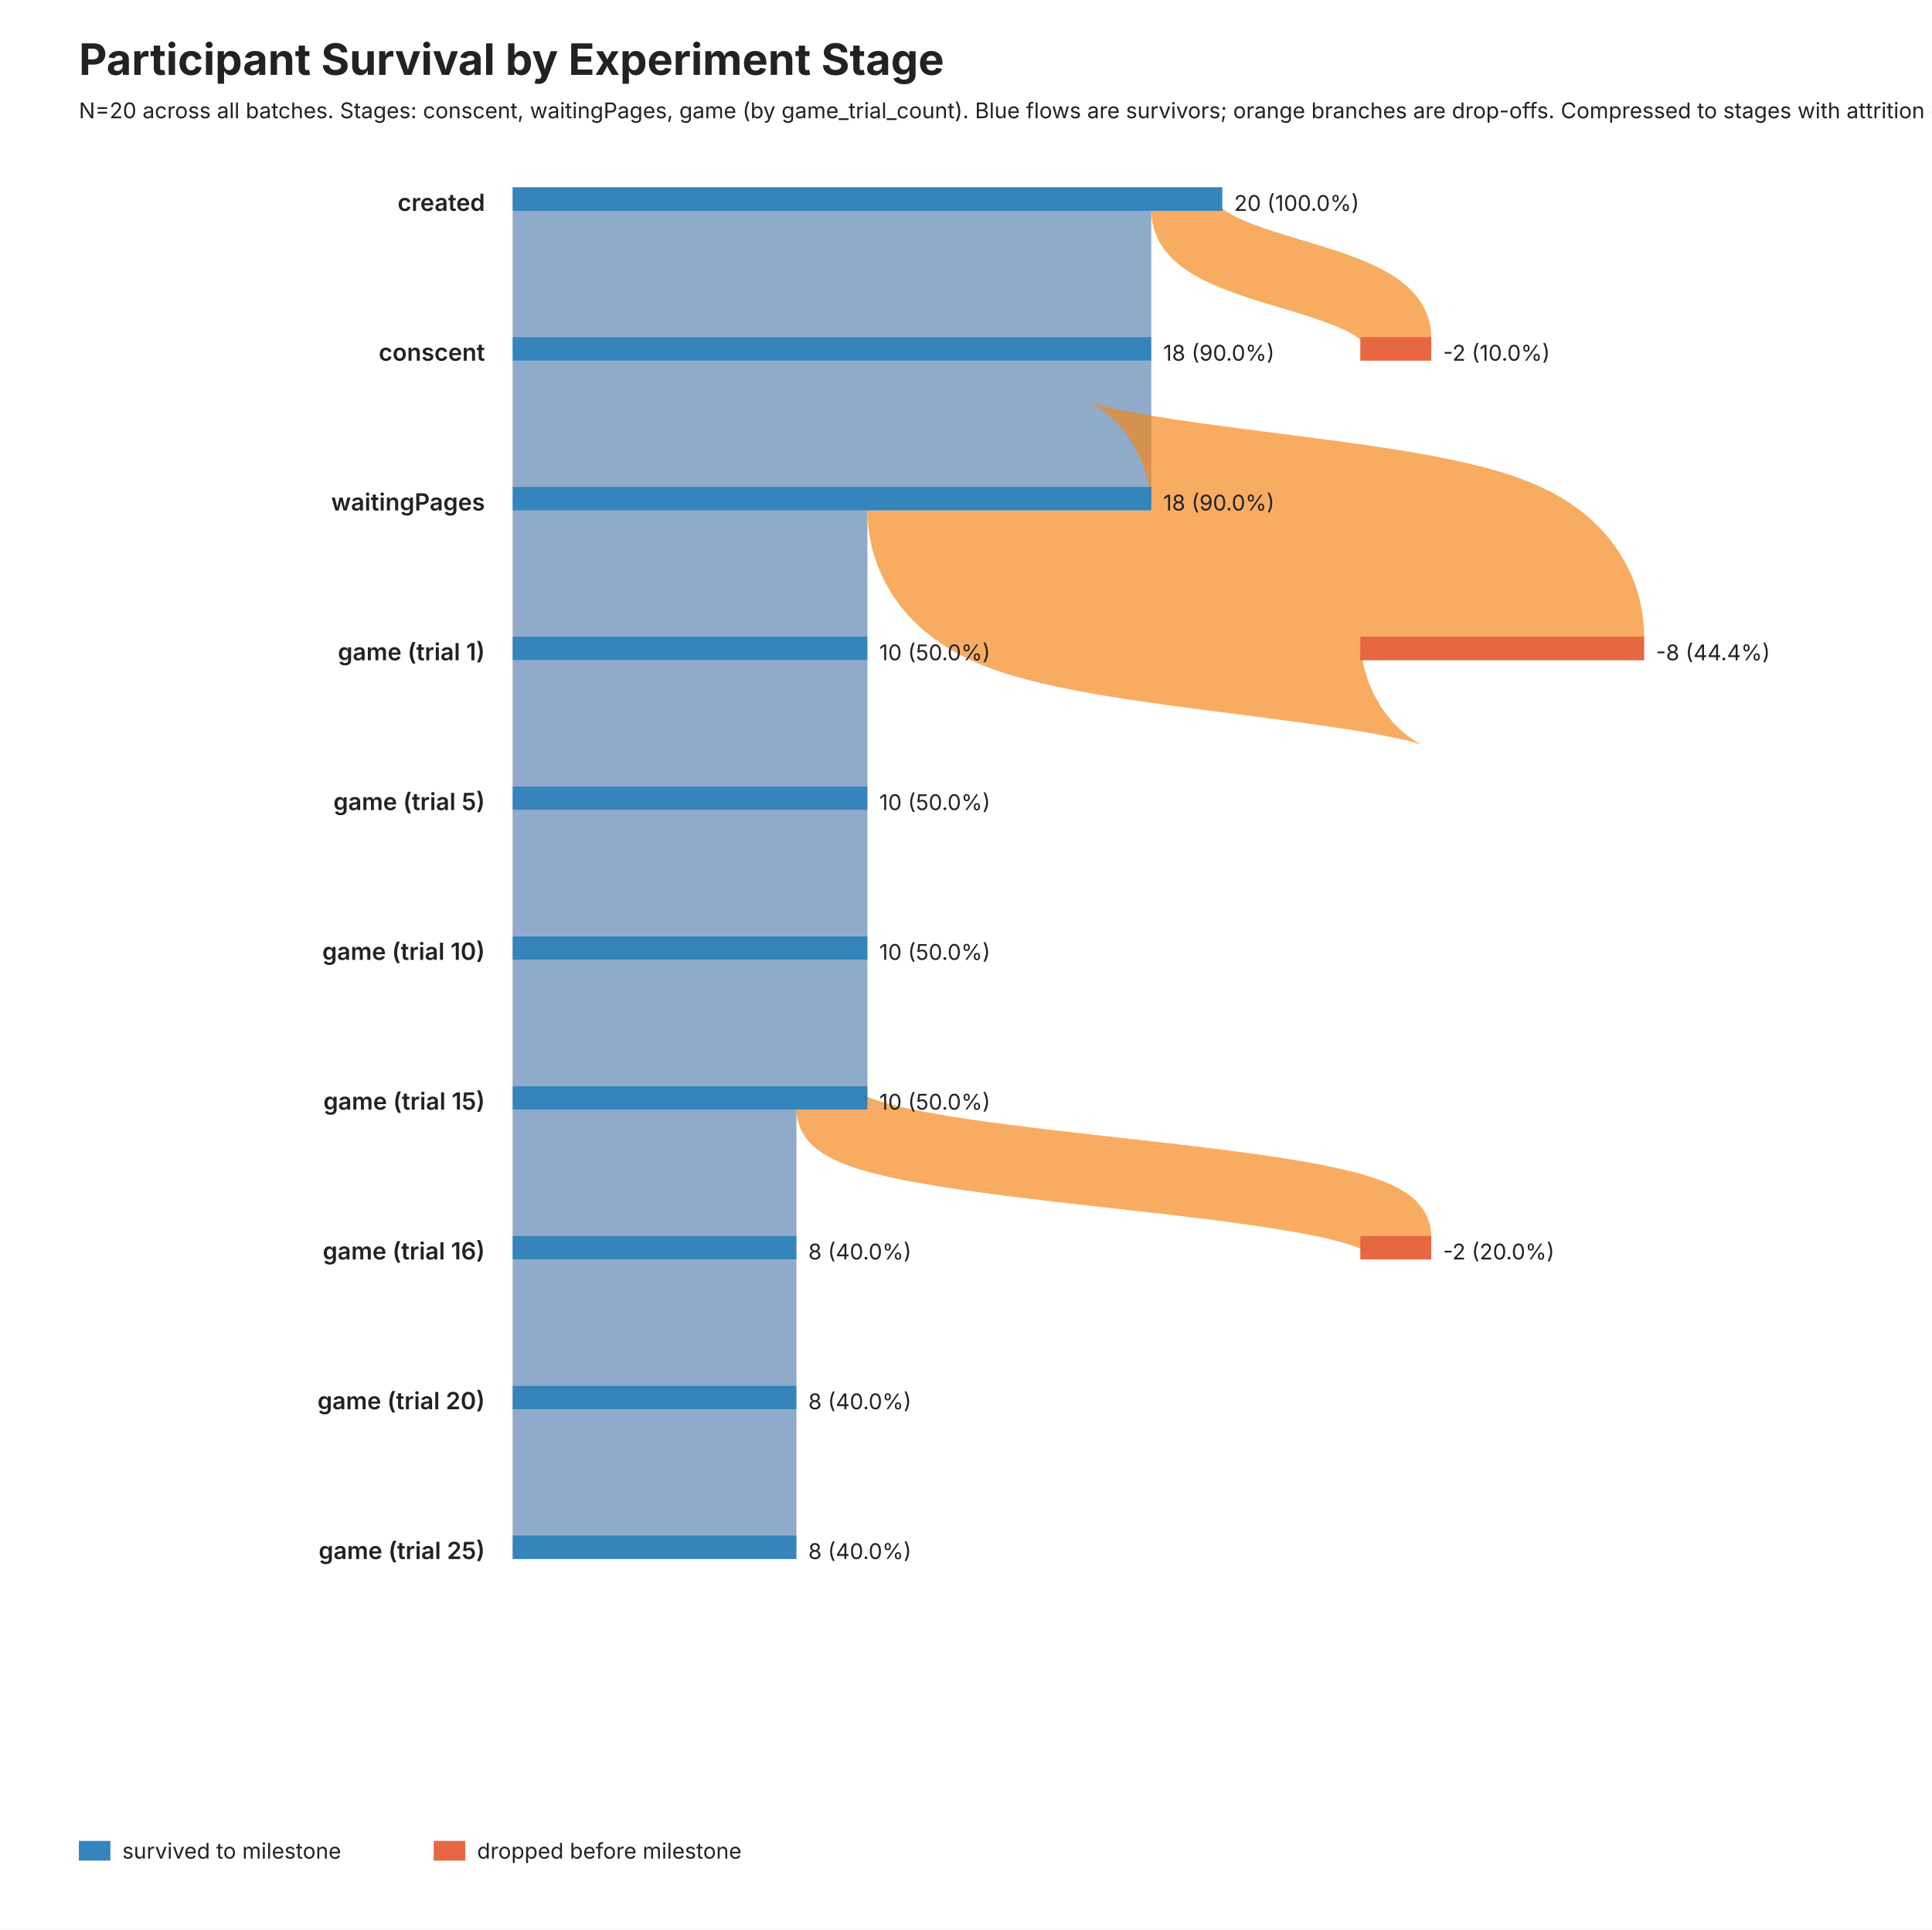
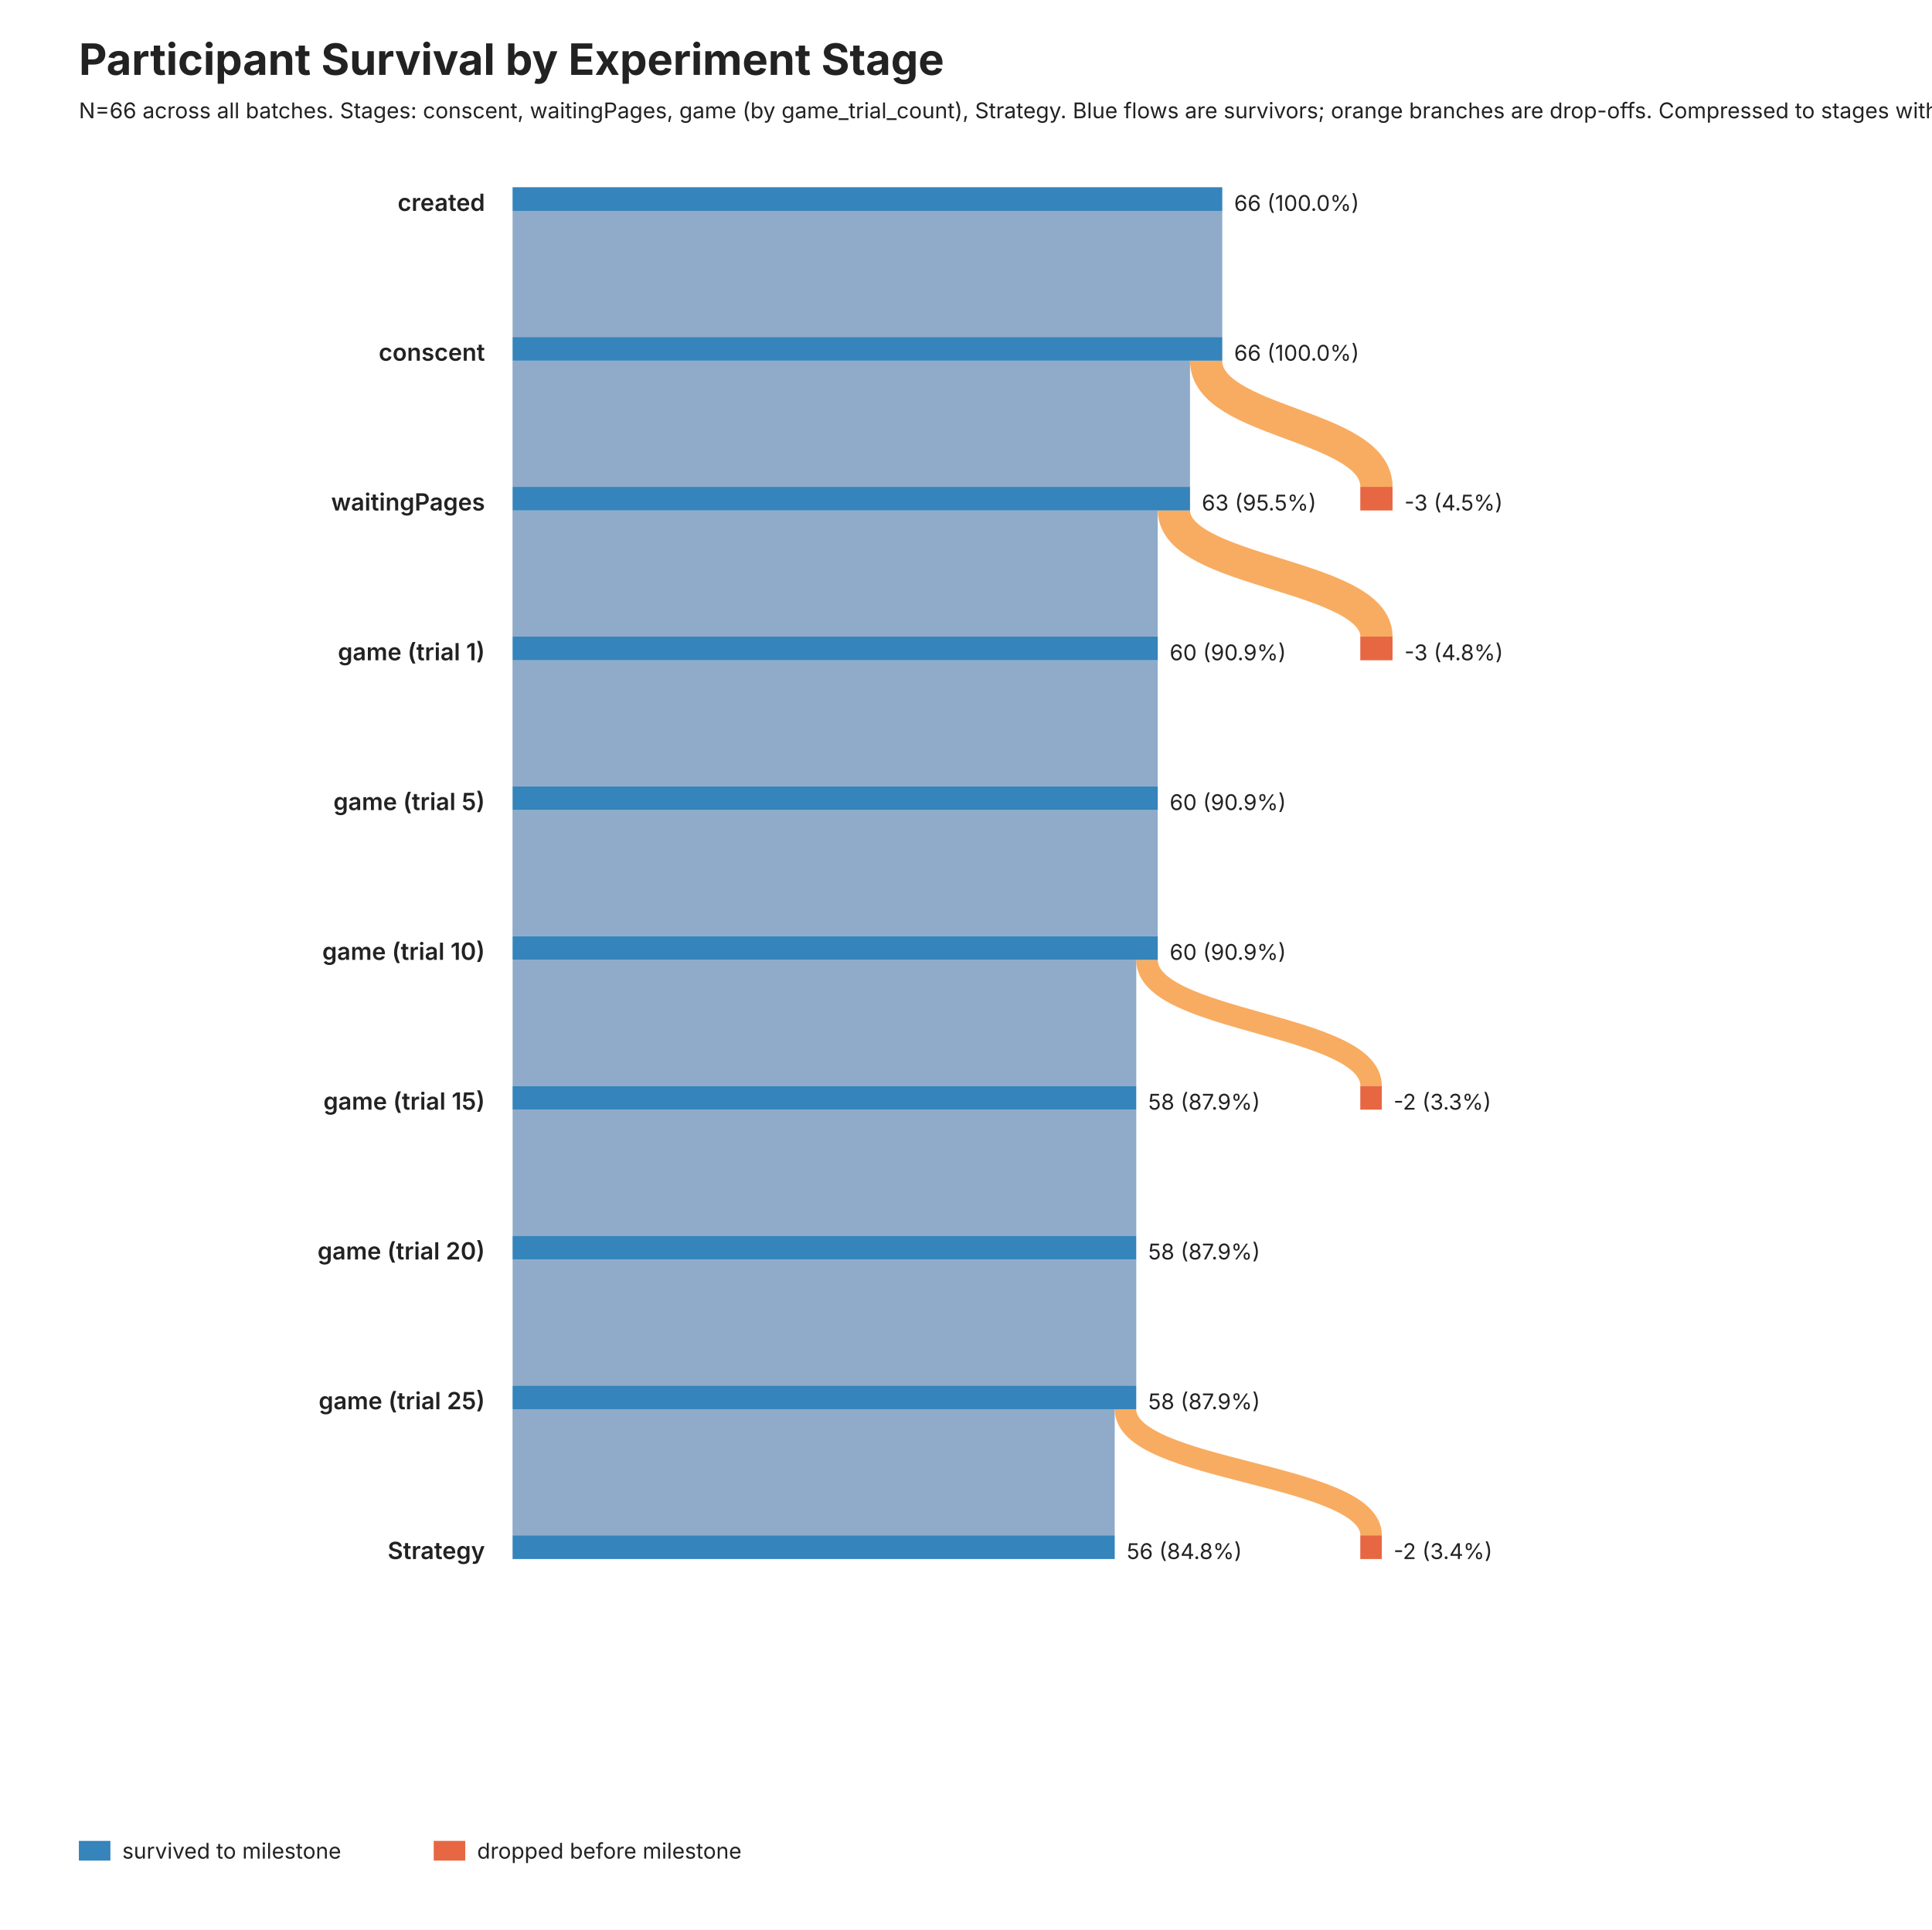
<svg xmlns="http://www.w3.org/2000/svg" width="980" height="979" viewBox="0 0 980 979">
  <style>
text { font-family: -apple-system, BlinkMacSystemFont, 'Segoe UI', sans-serif; fill: #222; }
.small { font-size: 11px; }
.label { font-size: 12px; font-weight: 600; }
.title { font-size: 22px; font-weight: 700; }
</style>
  <rect width="100%" height="100%" fill="white" />
  <text class="title" x="40" y="38">Participant Survival by Experiment Stage</text>
-   <text class="small" x="40" y="60">N=20 across all batches. Stages: conscent, waitingPages, game (by game_trial_count). Blue flows are survivors; orange branches are drop-offs. Compressed to stages with attrition or every 5th game trial.</text>
-   <path d="M 422.0 107.0 C 422.0 139.0, 422.0 139.0, 422.0 171.0" stroke="#4C78A8" stroke-width="324.00" fill="none" opacity="0.62" stroke-linecap="butt" />
-   <path d="M 602.0 107.0 C 602.0 139.0, 708.0 139.0, 708.0 171.0" stroke="#F58518" stroke-width="36.00" fill="none" opacity="0.68" stroke-linecap="butt" />
-   <path d="M 422.0 183.0 C 422.0 215.0, 422.0 215.0, 422.0 247.0" stroke="#4C78A8" stroke-width="324.00" fill="none" opacity="0.62" stroke-linecap="butt" />
-   <path d="M 350.0 259.0 C 350.0 291.0, 350.0 291.0, 350.0 323.0" stroke="#4C78A8" stroke-width="180.00" fill="none" opacity="0.62" stroke-linecap="butt" />
-   <path d="M 512.0 259.0 C 512.0 291.0, 762.0 291.0, 762.0 323.0" stroke="#F58518" stroke-width="144.00" fill="none" opacity="0.68" stroke-linecap="butt" />
-   <path d="M 350.0 335.0 C 350.0 367.0, 350.0 367.0, 350.0 399.0" stroke="#4C78A8" stroke-width="180.00" fill="none" opacity="0.62" stroke-linecap="butt" />
-   <path d="M 350.0 411.0 C 350.0 443.0, 350.0 443.0, 350.0 475.0" stroke="#4C78A8" stroke-width="180.00" fill="none" opacity="0.62" stroke-linecap="butt" />
-   <path d="M 350.0 487.0 C 350.0 519.0, 350.0 519.0, 350.0 551.0" stroke="#4C78A8" stroke-width="180.00" fill="none" opacity="0.62" stroke-linecap="butt" />
-   <path d="M 332.0 563.0 C 332.0 595.0, 332.0 595.0, 332.0 627.0" stroke="#4C78A8" stroke-width="144.00" fill="none" opacity="0.62" stroke-linecap="butt" />
-   <path d="M 422.0 563.0 C 422.0 595.0, 708.0 595.0, 708.0 627.0" stroke="#F58518" stroke-width="36.00" fill="none" opacity="0.68" stroke-linecap="butt" />
-   <path d="M 332.0 639.0 C 332.0 671.0, 332.0 671.0, 332.0 703.0" stroke="#4C78A8" stroke-width="144.00" fill="none" opacity="0.62" stroke-linecap="butt" />
-   <path d="M 332.0 715.0 C 332.0 747.0, 332.0 747.0, 332.0 779.0" stroke="#4C78A8" stroke-width="144.00" fill="none" opacity="0.62" stroke-linecap="butt" />
+   <text class="small" x="40" y="60">N=66 across all batches. Stages: conscent, waitingPages, game (by game_trial_count), Strategy. Blue flows are survivors; orange branches are drop-offs. Compressed to stages with attrition or every 5th game trial.</text>
+   <path d="M 440.0 107.0 C 440.0 139.0, 440.0 139.0, 440.0 171.0" stroke="#4C78A8" stroke-width="360.00" fill="none" opacity="0.62" stroke-linecap="butt" />
+   <path d="M 431.8 183.0 C 431.8 215.0, 431.8 215.0, 431.8 247.0" stroke="#4C78A8" stroke-width="343.64" fill="none" opacity="0.62" stroke-linecap="butt" />
+   <path d="M 611.8 183.0 C 611.8 215.0, 698.2 215.0, 698.2 247.0" stroke="#F58518" stroke-width="16.36" fill="none" opacity="0.68" stroke-linecap="butt" />
+   <path d="M 423.6 259.0 C 423.6 291.0, 423.6 291.0, 423.6 323.0" stroke="#4C78A8" stroke-width="327.27" fill="none" opacity="0.62" stroke-linecap="butt" />
+   <path d="M 595.5 259.0 C 595.5 291.0, 698.2 291.0, 698.2 323.0" stroke="#F58518" stroke-width="16.36" fill="none" opacity="0.68" stroke-linecap="butt" />
+   <path d="M 423.6 335.0 C 423.6 367.0, 423.6 367.0, 423.6 399.0" stroke="#4C78A8" stroke-width="327.27" fill="none" opacity="0.62" stroke-linecap="butt" />
+   <path d="M 423.6 411.0 C 423.6 443.0, 423.6 443.0, 423.6 475.0" stroke="#4C78A8" stroke-width="327.27" fill="none" opacity="0.62" stroke-linecap="butt" />
+   <path d="M 418.2 487.0 C 418.2 519.0, 418.2 519.0, 418.2 551.0" stroke="#4C78A8" stroke-width="316.36" fill="none" opacity="0.62" stroke-linecap="butt" />
+   <path d="M 581.8 487.0 C 581.8 519.0, 695.5 519.0, 695.5 551.0" stroke="#F58518" stroke-width="10.91" fill="none" opacity="0.68" stroke-linecap="butt" />
+   <path d="M 418.2 563.0 C 418.2 595.0, 418.2 595.0, 418.2 627.0" stroke="#4C78A8" stroke-width="316.36" fill="none" opacity="0.62" stroke-linecap="butt" />
+   <path d="M 418.2 639.0 C 418.2 671.0, 418.2 671.0, 418.2 703.0" stroke="#4C78A8" stroke-width="316.36" fill="none" opacity="0.62" stroke-linecap="butt" />
+   <path d="M 412.7 715.0 C 412.7 747.0, 412.7 747.0, 412.7 779.0" stroke="#4C78A8" stroke-width="305.45" fill="none" opacity="0.62" stroke-linecap="butt" />
+   <path d="M 570.9 715.0 C 570.9 747.0, 695.5 747.0, 695.5 779.0" stroke="#F58518" stroke-width="10.91" fill="none" opacity="0.68" stroke-linecap="butt" />
  <rect x="260" y="95" width="360.00" height="12" fill="#1F77B4" opacity="0.9" />
  <text class="label" x="246" y="107.0" text-anchor="end">created</text>
-   <text class="small" x="626.0" y="107.0">20 (100.0%)</text>
-   <rect x="260" y="171" width="324.00" height="12" fill="#1F77B4" opacity="0.9" />
-   <rect x="690" y="171" width="36.00" height="12" fill="#E4572E" opacity="0.9" />
-   <text class="small" x="732.0" y="183.0">-2 (10.0%)</text>
+   <text class="small" x="626.0" y="107.0">66 (100.0%)</text>
+   <rect x="260" y="171" width="360.00" height="12" fill="#1F77B4" opacity="0.9" />
  <text class="label" x="246" y="183.0" text-anchor="end">conscent</text>
-   <text class="small" x="590.0" y="183.0">18 (90.0%)</text>
-   <rect x="260" y="247" width="324.00" height="12" fill="#1F77B4" opacity="0.9" />
+   <text class="small" x="626.0" y="183.0">66 (100.0%)</text>
+   <rect x="260" y="247" width="343.64" height="12" fill="#1F77B4" opacity="0.9" />
+   <rect x="690" y="247" width="16.36" height="12" fill="#E4572E" opacity="0.9" />
+   <text class="small" x="712.4" y="259.0">-3 (4.5%)</text>
  <text class="label" x="246" y="259.0" text-anchor="end">waitingPages</text>
-   <text class="small" x="590.0" y="259.0">18 (90.0%)</text>
-   <rect x="260" y="323" width="180.00" height="12" fill="#1F77B4" opacity="0.9" />
-   <rect x="690" y="323" width="144.00" height="12" fill="#E4572E" opacity="0.9" />
-   <text class="small" x="840.0" y="335.0">-8 (44.4%)</text>
+   <text class="small" x="609.6" y="259.0">63 (95.5%)</text>
+   <rect x="260" y="323" width="327.27" height="12" fill="#1F77B4" opacity="0.9" />
+   <rect x="690" y="323" width="16.36" height="12" fill="#E4572E" opacity="0.9" />
+   <text class="small" x="712.4" y="335.0">-3 (4.8%)</text>
  <text class="label" x="246" y="335.0" text-anchor="end">game (trial 1)</text>
-   <text class="small" x="446.0" y="335.0">10 (50.0%)</text>
-   <rect x="260" y="399" width="180.00" height="12" fill="#1F77B4" opacity="0.9" />
+   <text class="small" x="593.3" y="335.0">60 (90.9%)</text>
+   <rect x="260" y="399" width="327.27" height="12" fill="#1F77B4" opacity="0.9" />
  <text class="label" x="246" y="411.0" text-anchor="end">game (trial 5)</text>
-   <text class="small" x="446.0" y="411.0">10 (50.0%)</text>
-   <rect x="260" y="475" width="180.00" height="12" fill="#1F77B4" opacity="0.9" />
+   <text class="small" x="593.3" y="411.0">60 (90.9%)</text>
+   <rect x="260" y="475" width="327.27" height="12" fill="#1F77B4" opacity="0.9" />
  <text class="label" x="246" y="487.0" text-anchor="end">game (trial 10)</text>
-   <text class="small" x="446.0" y="487.0">10 (50.0%)</text>
-   <rect x="260" y="551" width="180.00" height="12" fill="#1F77B4" opacity="0.9" />
+   <text class="small" x="593.3" y="487.0">60 (90.9%)</text>
+   <rect x="260" y="551" width="316.36" height="12" fill="#1F77B4" opacity="0.9" />
+   <rect x="690" y="551" width="10.91" height="12" fill="#E4572E" opacity="0.9" />
+   <text class="small" x="706.9" y="563.0">-2 (3.3%)</text>
  <text class="label" x="246" y="563.0" text-anchor="end">game (trial 15)</text>
-   <text class="small" x="446.0" y="563.0">10 (50.0%)</text>
-   <rect x="260" y="627" width="144.00" height="12" fill="#1F77B4" opacity="0.9" />
-   <rect x="690" y="627" width="36.00" height="12" fill="#E4572E" opacity="0.9" />
-   <text class="small" x="732.0" y="639.0">-2 (20.0%)</text>
-   <text class="label" x="246" y="639.0" text-anchor="end">game (trial 16)</text>
-   <text class="small" x="410.0" y="639.0">8 (40.0%)</text>
-   <rect x="260" y="703" width="144.00" height="12" fill="#1F77B4" opacity="0.9" />
-   <text class="label" x="246" y="715.0" text-anchor="end">game (trial 20)</text>
-   <text class="small" x="410.0" y="715.0">8 (40.0%)</text>
-   <rect x="260" y="779" width="144.00" height="12" fill="#1F77B4" opacity="0.9" />
-   <text class="label" x="246" y="791.0" text-anchor="end">game (trial 25)</text>
-   <text class="small" x="410.0" y="791.0">8 (40.0%)</text>
+   <text class="small" x="582.4" y="563.0">58 (87.9%)</text>
+   <rect x="260" y="627" width="316.36" height="12" fill="#1F77B4" opacity="0.9" />
+   <text class="label" x="246" y="639.0" text-anchor="end">game (trial 20)</text>
+   <text class="small" x="582.4" y="639.0">58 (87.9%)</text>
+   <rect x="260" y="703" width="316.36" height="12" fill="#1F77B4" opacity="0.9" />
+   <text class="label" x="246" y="715.0" text-anchor="end">game (trial 25)</text>
+   <text class="small" x="582.4" y="715.0">58 (87.9%)</text>
+   <rect x="260" y="779" width="305.45" height="12" fill="#1F77B4" opacity="0.9" />
+   <rect x="690" y="779" width="10.91" height="12" fill="#E4572E" opacity="0.9" />
+   <text class="small" x="706.9" y="791.0">-2 (3.4%)</text>
+   <text class="label" x="246" y="791.0" text-anchor="end">Strategy</text>
+   <text class="small" x="571.5" y="791.0">56 (84.8%)</text>
  <rect x="40" y="934" width="16" height="10" fill="#1F77B4" opacity="0.9" />
  <text class="small" x="62" y="943">survived to milestone</text>
  <rect x="220" y="934" width="16" height="10" fill="#E4572E" opacity="0.9" />
  <text class="small" x="242" y="943">dropped before milestone</text>
</svg>
